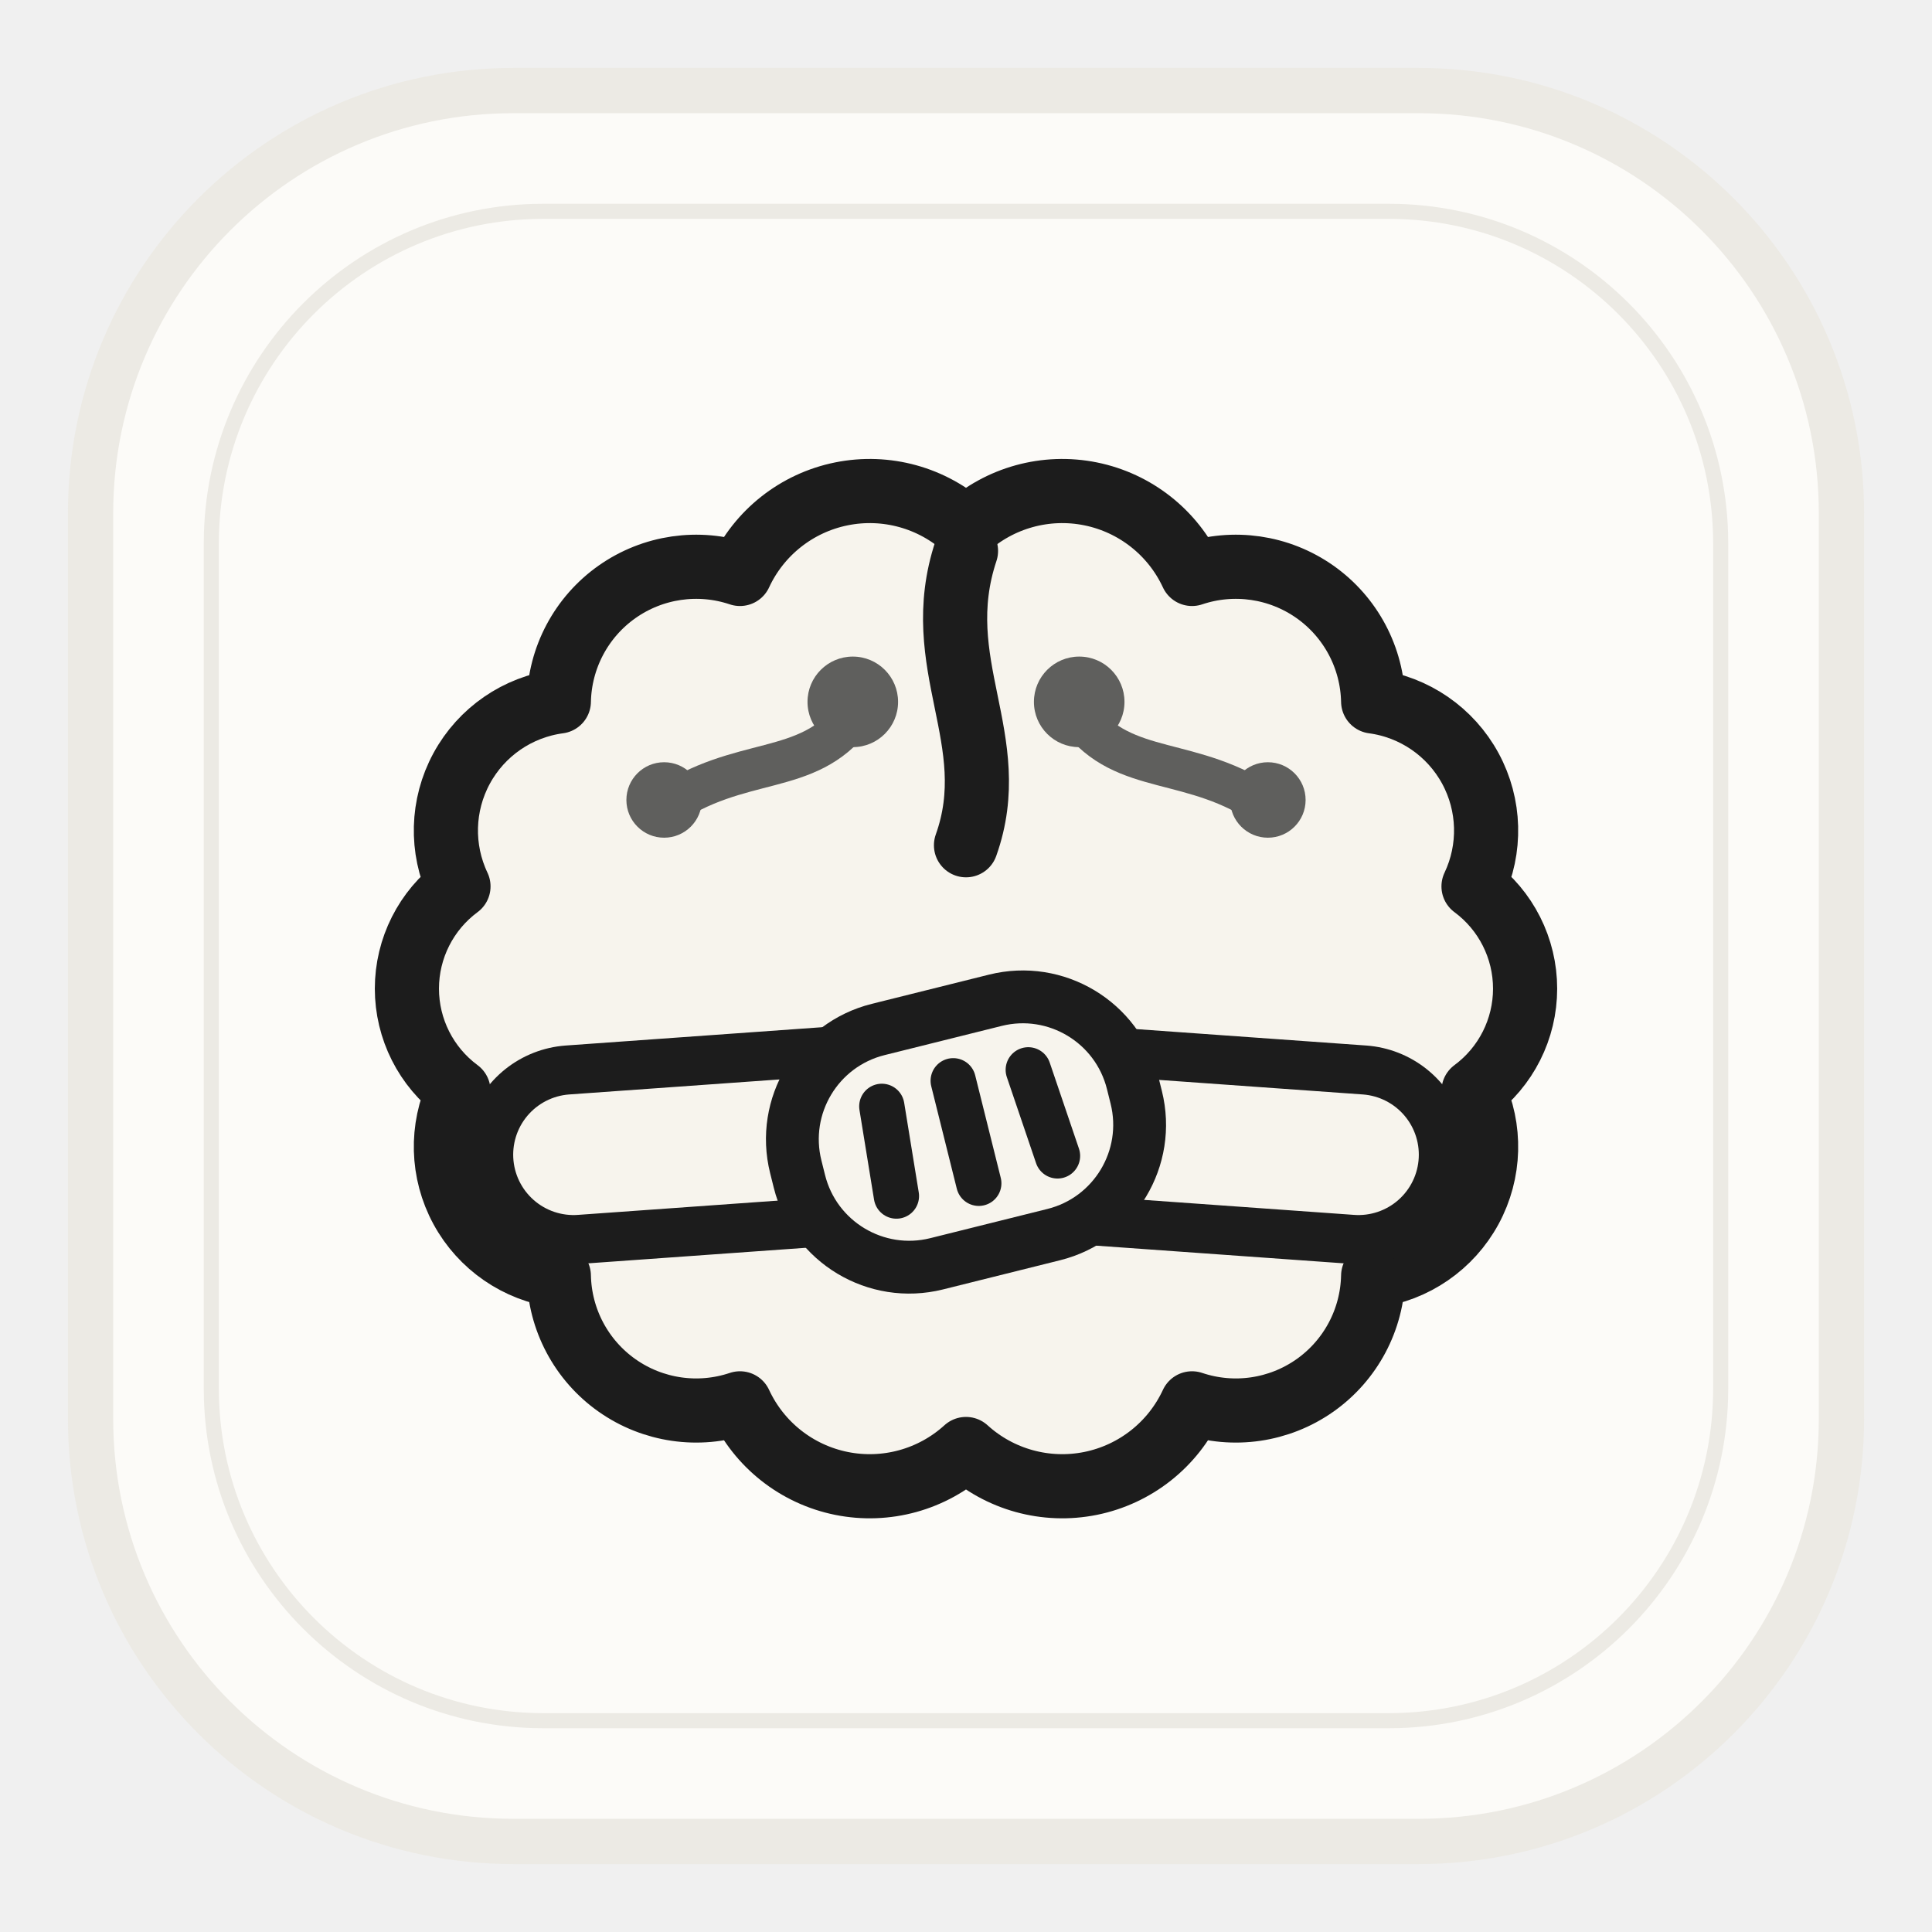
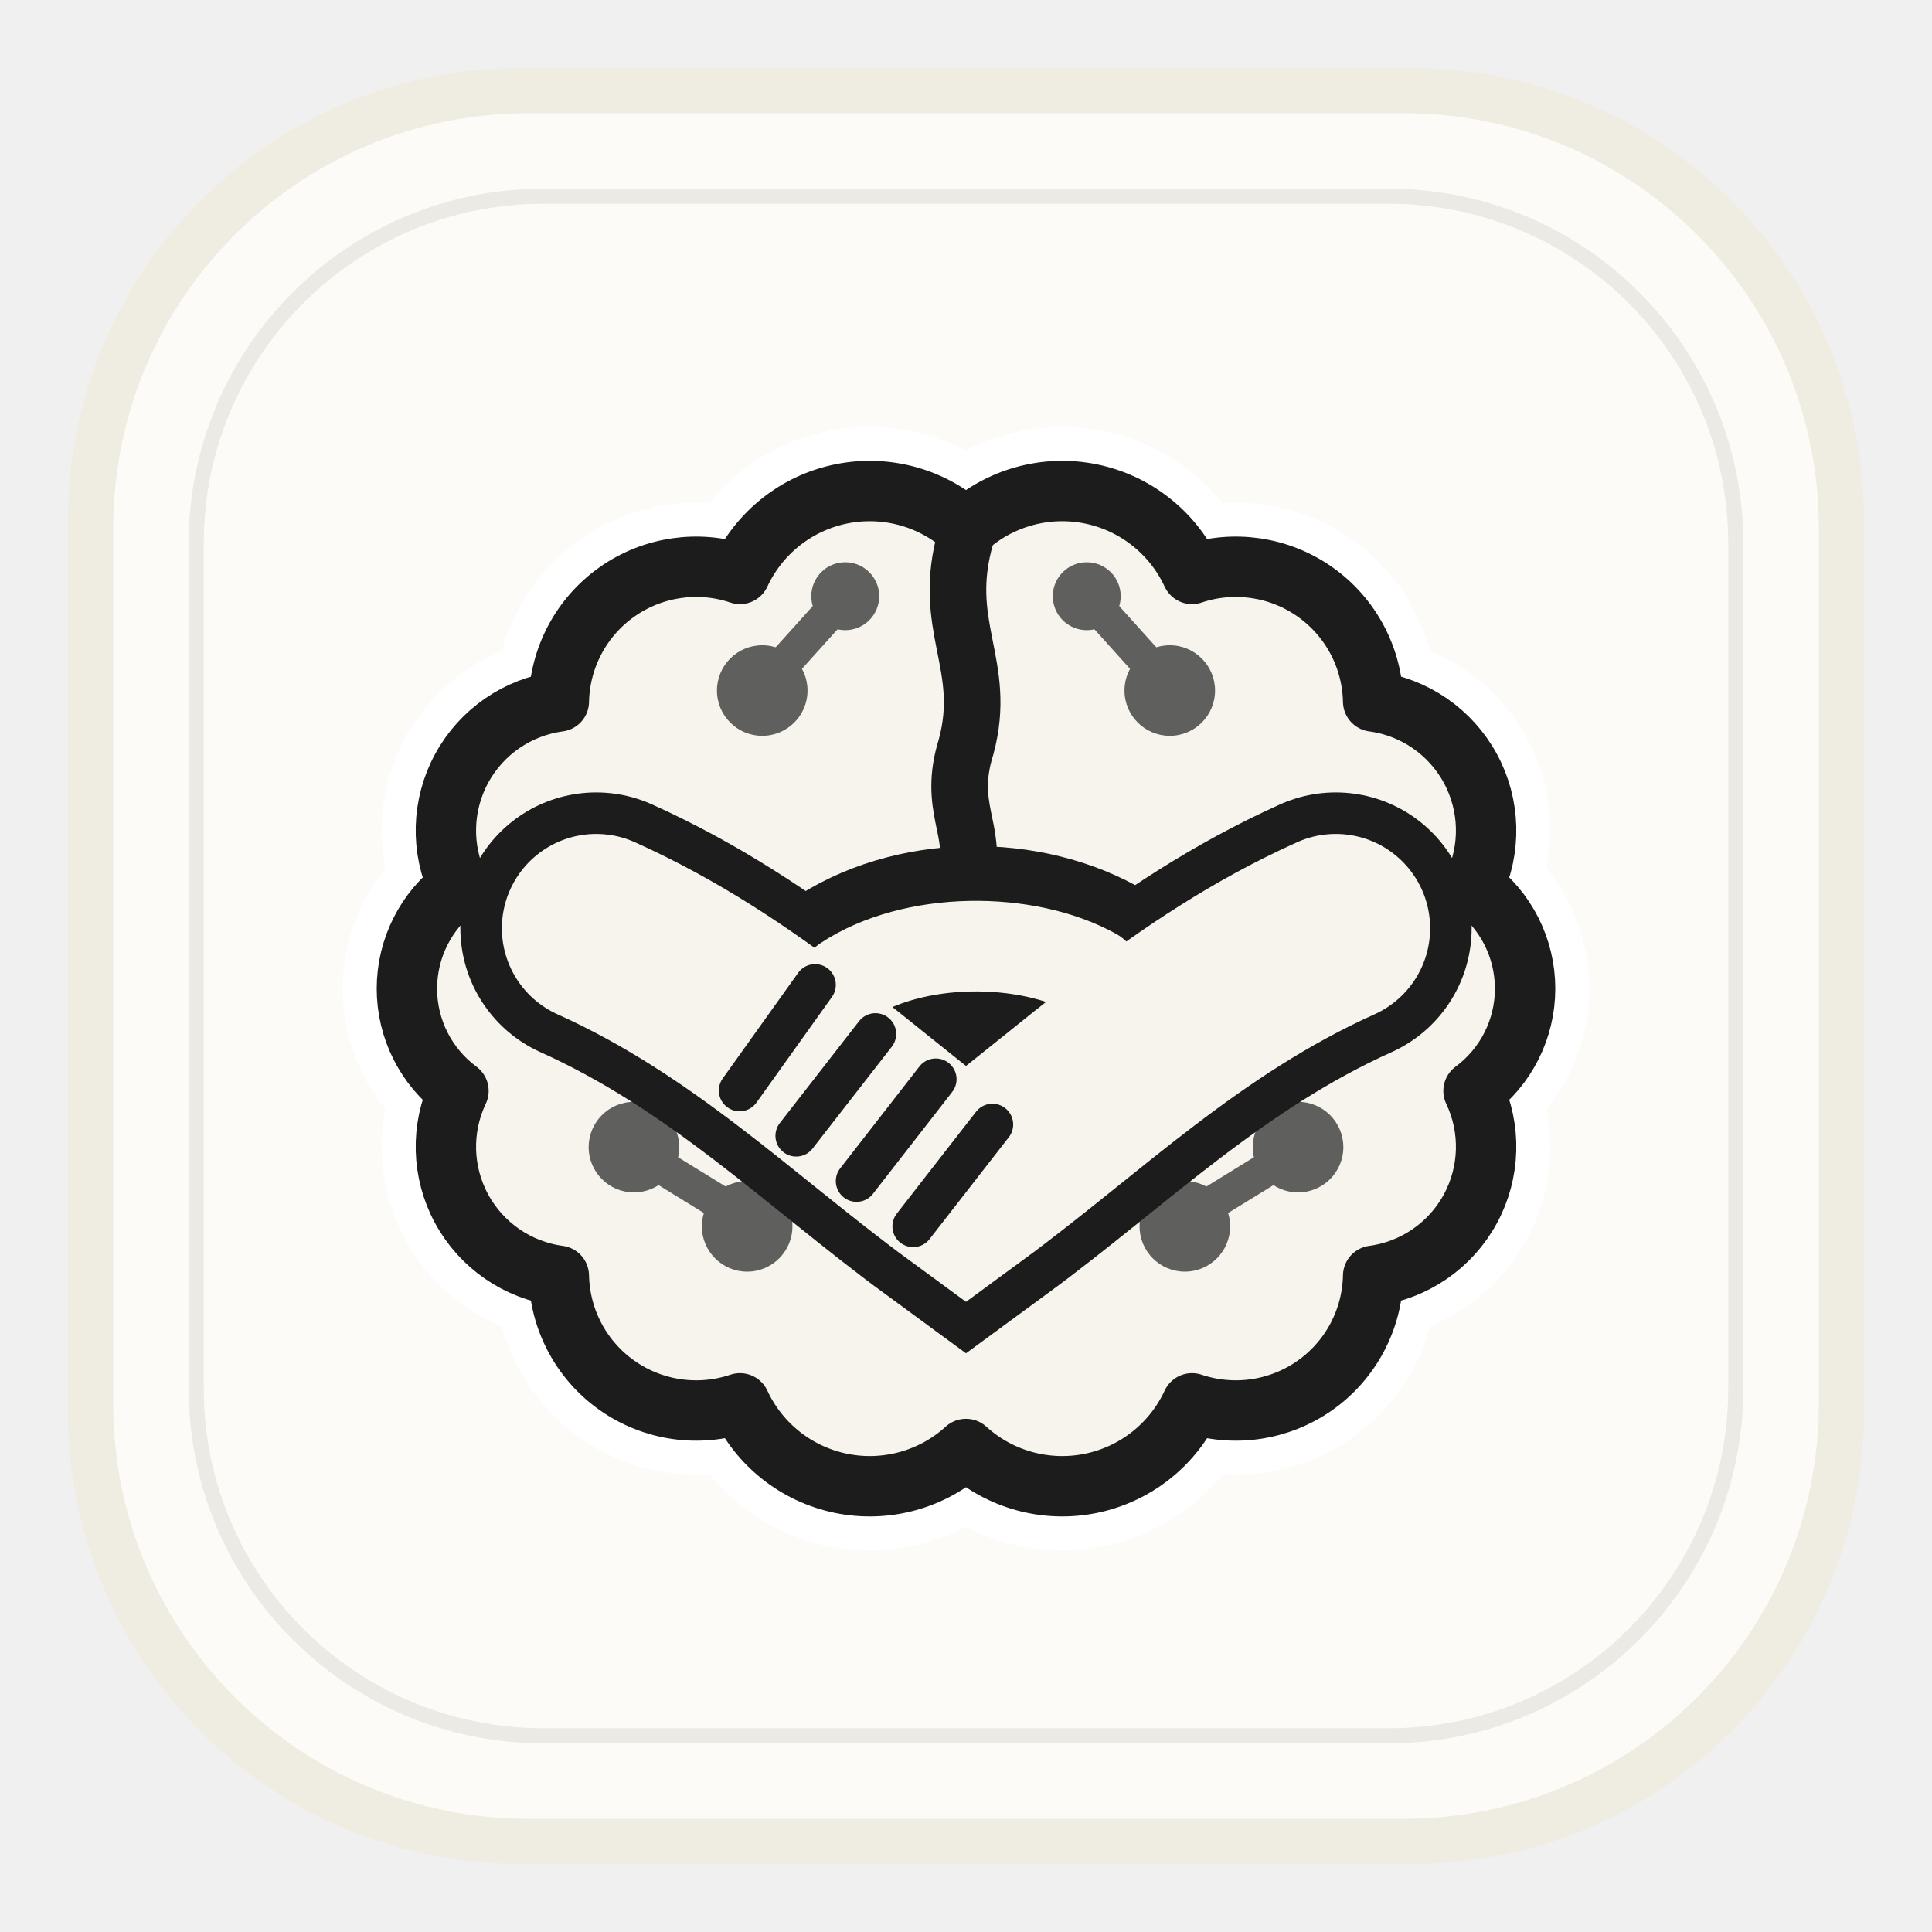
<svg xmlns="http://www.w3.org/2000/svg" viewBox="0 0 512 512" width="512" height="512">
-   <g>
-     <rect x="24" y="24" width="464" height="464" rx="112" fill="#fcfbf8" stroke="#eceae4" stroke-width="12" />
-     <rect x="56" y="56" width="400" height="400" rx="88" fill="none" stroke="#eceae4" stroke-width="4" />
-   </g>
-   <g fill="none" stroke="#1c1c1c" stroke-width="17" stroke-linecap="round" stroke-linejoin="round">
-     <path d="M256.0 140.0 A37.9 37.9 0 0 1 315.9 152.1 A36.4 36.4 0 0 1 363.9 185.9 A34.5 34.5 0 0 1 390.5 234.9 A33.7 33.7 0 0 1 390.5 289.1 A34.5 34.5 0 0 1 363.9 338.1 A36.4 36.4 0 0 1 315.9 371.9 A37.9 37.9 0 0 1 256.0 384.0 A37.9 37.9 0 0 1 196.1 371.9 A36.4 36.4 0 0 1 148.1 338.1 A34.5 34.5 0 0 1 121.5 289.1 A33.7 33.7 0 0 1 121.5 234.9 A34.5 34.5 0 0 1 148.1 185.9 A36.4 36.4 0 0 1 196.1 152.1 A37.9 37.9 0 0 1 256.0 140.0 Z" fill="#f7f4ed" />
-     <path d="M256 146 C246 176 266 196 256 224" />
-   </g>
-   <g fill="none" stroke="#5f5f5d" stroke-width="11" stroke-linecap="round">
-     <path d="M176 214 C196 200 214 206 226 190" />
-     <path d="M336 214 C316 200 298 206 286 190" />
-     <path d="M160 316 C186 306 200 322 224 314" />
-     <path d="M352 316 C326 306 312 322 288 314" />
+   <rect x="18" y="18" width="476" height="476" rx="120" fill="#efece2" />
+   <rect x="30" y="30" width="452" height="452" rx="110" fill="#fcfbf8" />
+   <rect x="52" y="52" width="408" height="408" rx="92" fill="none" stroke="#eceae4" stroke-width="4" />
+   <defs>
+     <path id="brain" d="M256 140 A37.9 37.9 0 0 1 315.9 152.1 A36.4 36.4 0 0 1 363.9 185.9 A34.5 34.5 0 0 1 390.5 234.9 A33.7 33.7 0 0 1 390.5 289.1 A34.5 34.5 0 0 1 363.9 338.1 A36.4 36.4 0 0 1 315.9 371.9 A37.9 37.9 0 0 1 256 384 A37.9 37.9 0 0 1 196.1 371.9 A36.4 36.4 0 0 1 148.1 338.1 A34.5 34.5 0 0 1 121.5 289.1 A33.7 33.7 0 0 1 121.5 234.9 A34.5 34.5 0 0 1 148.1 185.9 A36.4 36.4 0 0 1 196.1 152.1 A37.9 37.9 0 0 1 256 140 Z" />
+   </defs>
+   <use href="#brain" fill="#f7f4ed" stroke="#ffffff" stroke-width="34" stroke-linejoin="round" />
+   <use href="#brain" fill="#f7f4ed" stroke="#1c1c1c" stroke-width="16" stroke-linejoin="round" />
+   <path d="M256 142 C249 166 262 176 256 198 C251 214 259 220 256 232" fill="none" stroke="#1c1c1c" stroke-width="15" stroke-linecap="round" />
+   <g fill="none" stroke="#5f5f5d" stroke-width="9" stroke-linecap="round">
+     <path d="M222 160 L204 180" />
+     <path d="M290 160 L308 180" />
+     <path d="M170 306 L196 322" />
+     <path d="M342 306 L316 322" />
  </g>
  <g fill="#5f5f5d">
-     <circle cx="226" cy="186" r="12" />
-     <circle cx="286" cy="186" r="12" />
-     <circle cx="158" cy="318" r="12" />
-     <circle cx="354" cy="318" r="12" />
-     <circle cx="176" cy="212" r="10" />
-     <circle cx="336" cy="212" r="10" />
+     <circle cx="224" cy="158" r="9" />
+     <circle cx="288" cy="158" r="9" />
+     <circle cx="202" cy="183" r="12" />
+     <circle cx="310" cy="183" r="12" />
+     <circle cx="168" cy="304" r="12" />
+     <circle cx="344" cy="304" r="12" />
+     <circle cx="198" cy="325" r="12" />
+     <circle cx="314" cy="325" r="12" />
+   </g>
+   <g fill="#1c1c1c">
+     <circle cx="150" cy="252" r="13" />
+     <circle cx="362" cy="252" r="13" />
  </g>
  <g fill="none" stroke-linecap="round">
-     <path d="M152 306 L236 300" stroke="#1c1c1c" stroke-width="58" />
-     <path d="M360 306 L276 300" stroke="#1c1c1c" stroke-width="58" />
-     <path d="M152 306 L236 300" stroke="#f7f4ed" stroke-width="32" />
-     <path d="M360 306 L276 300" stroke="#f7f4ed" stroke-width="32" />
+     <path d="M158 246 C198 264 226 292 256 314 C286 292 314 264 354 246" stroke="#1c1c1c" stroke-width="72" />
+     <path d="M222 258 C242 244 272 244 292 256" stroke="#1c1c1c" stroke-width="46" />
+     <path d="M158 246 C198 264 226 292 256 314 C286 292 314 264 354 246" stroke="#f7f4ed" stroke-width="50" />
+     <path d="M224 260 C242 248 272 248 290 258" stroke="#f7f4ed" stroke-width="24" />
  </g>
-   <g transform="rotate(-14 256 300)">
-     <rect x="210" y="268" width="92" height="64" rx="30" fill="#f7f4ed" stroke="#1c1c1c" stroke-width="14" />
-     <g fill="none" stroke="#1c1c1c" stroke-width="12" stroke-linecap="round">
-       <path d="M236 288 L234 312" />
-       <path d="M256 286 L256 314" />
-       <path d="M276 288 L278 312" />
-     </g>
+   <g fill="none" stroke="#1c1c1c" stroke-width="11" stroke-linecap="round">
+     <path d="M216 261 L196 289" />
+     <path d="M232 274 L211 301" />
+     <path d="M248 286 L227 313" />
+     <path d="M263 298 L242 325" />
  </g>
</svg>
